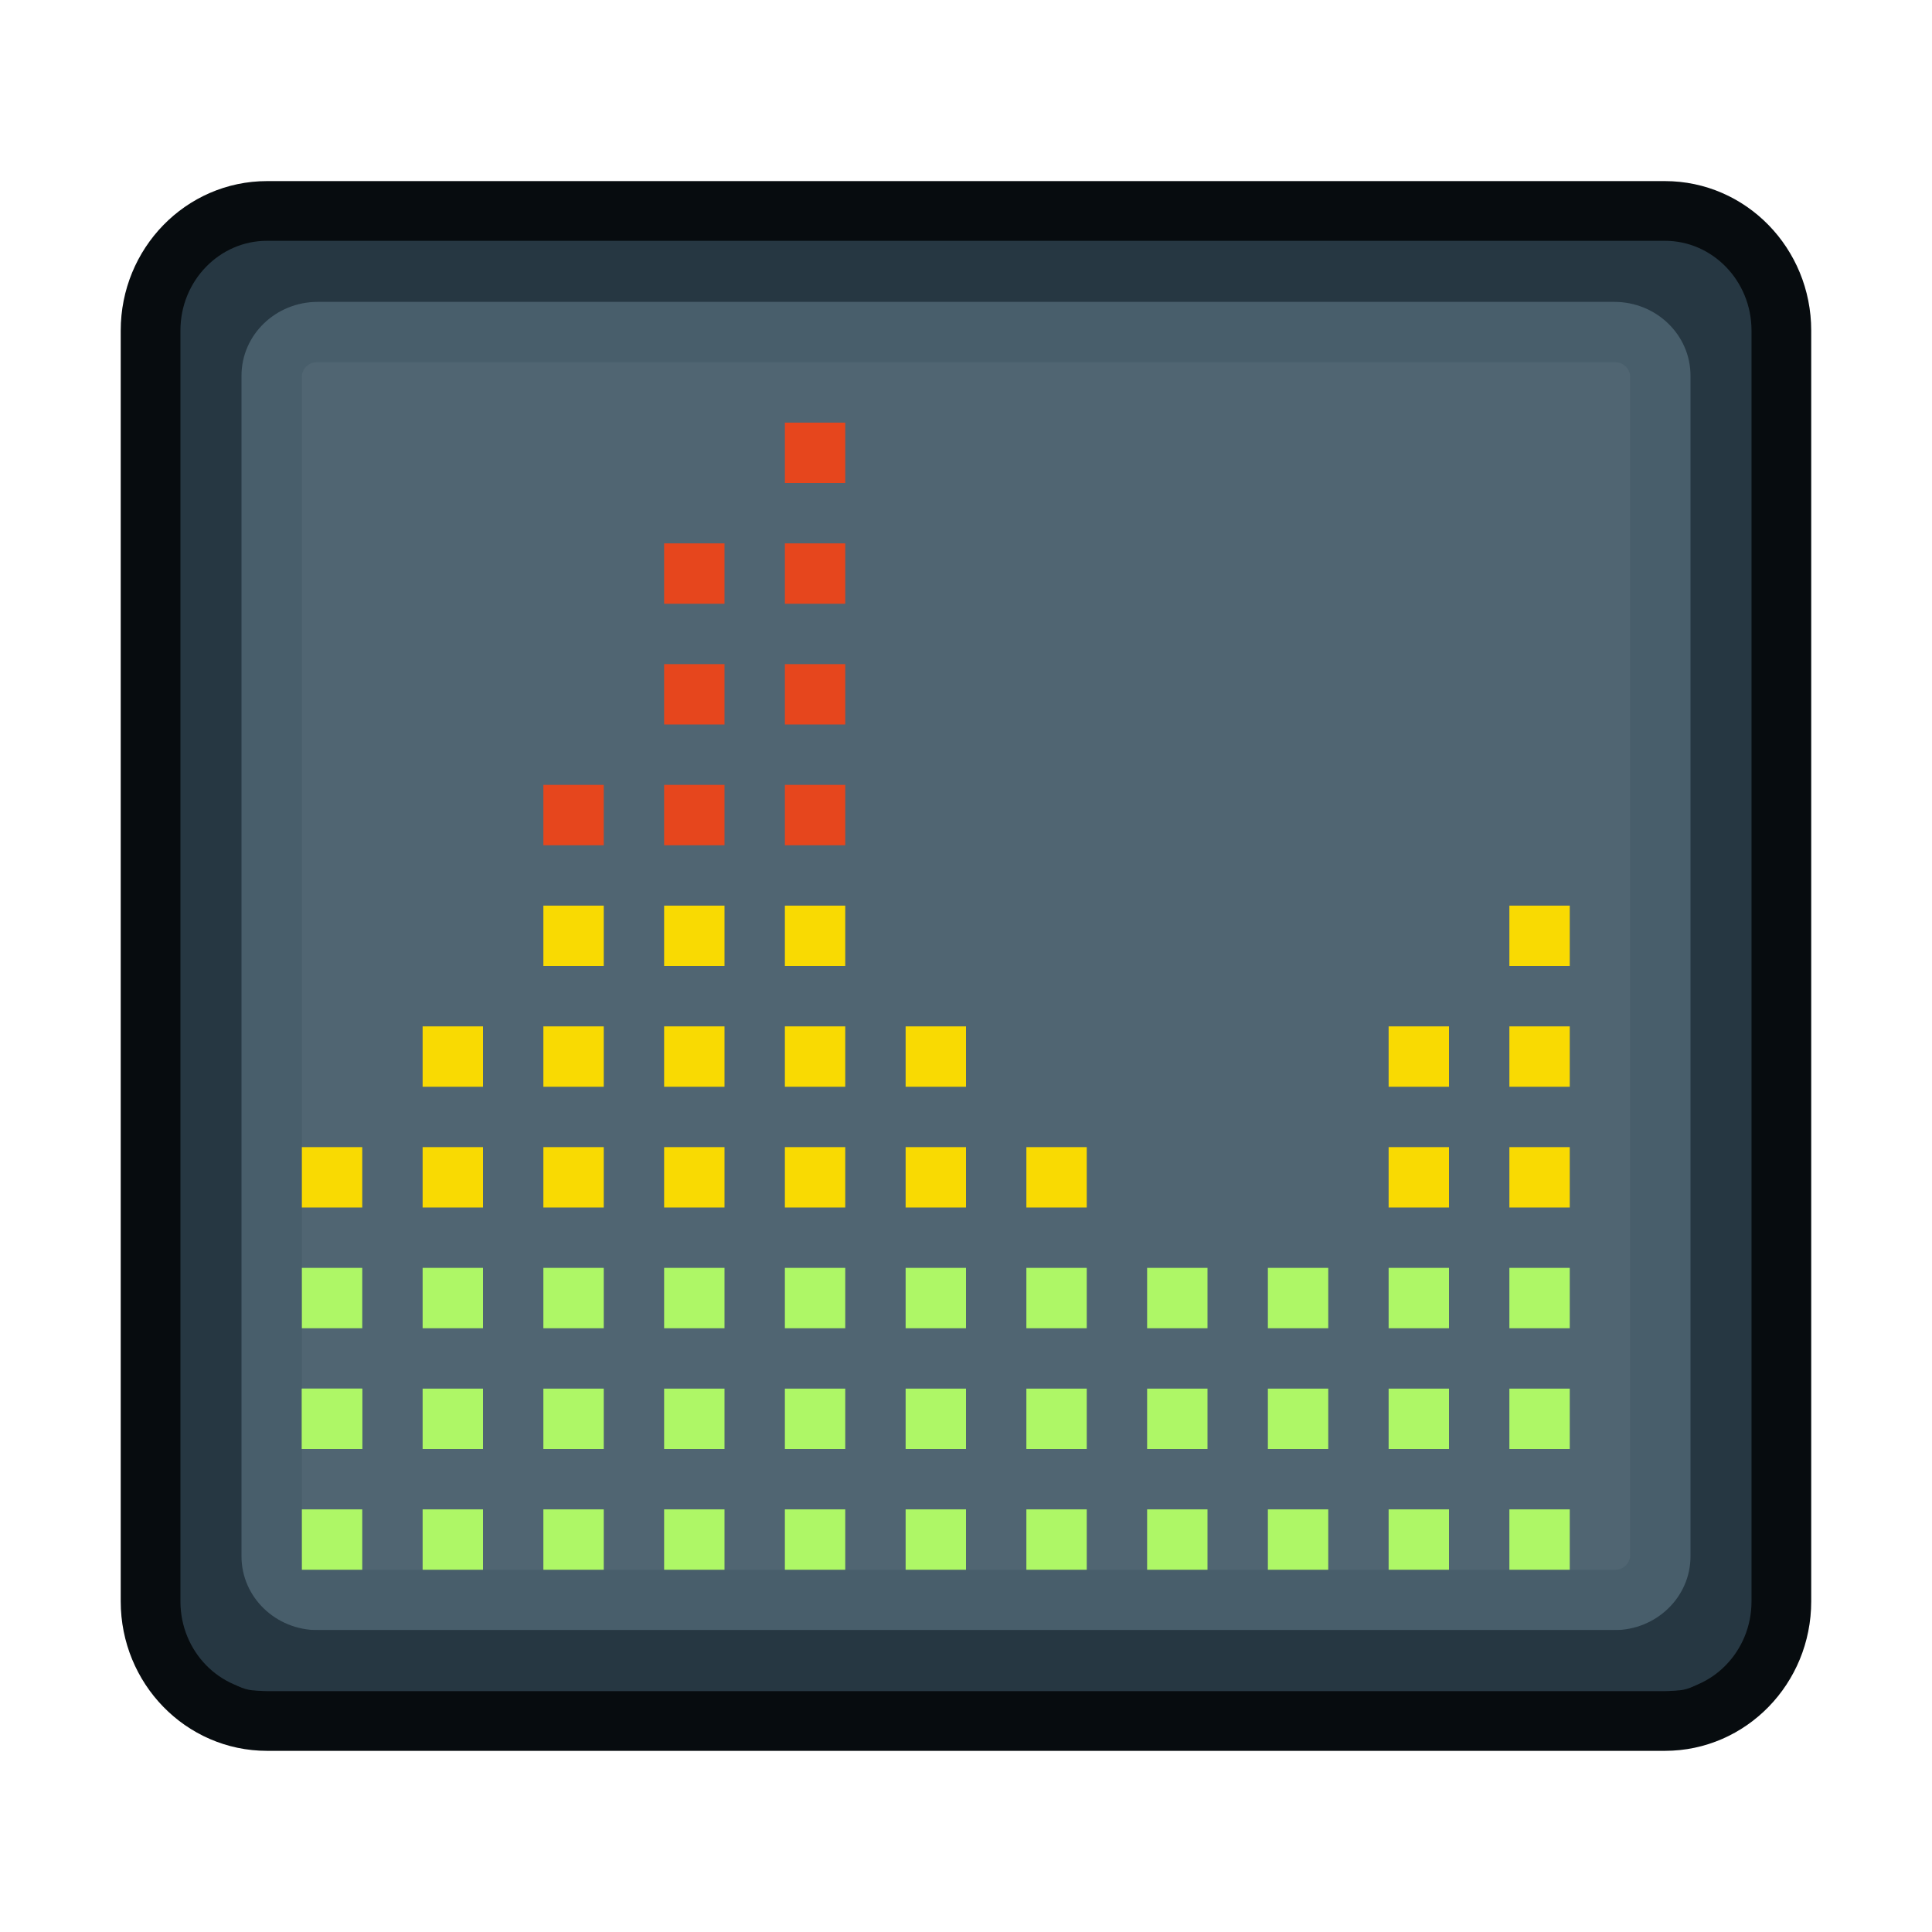
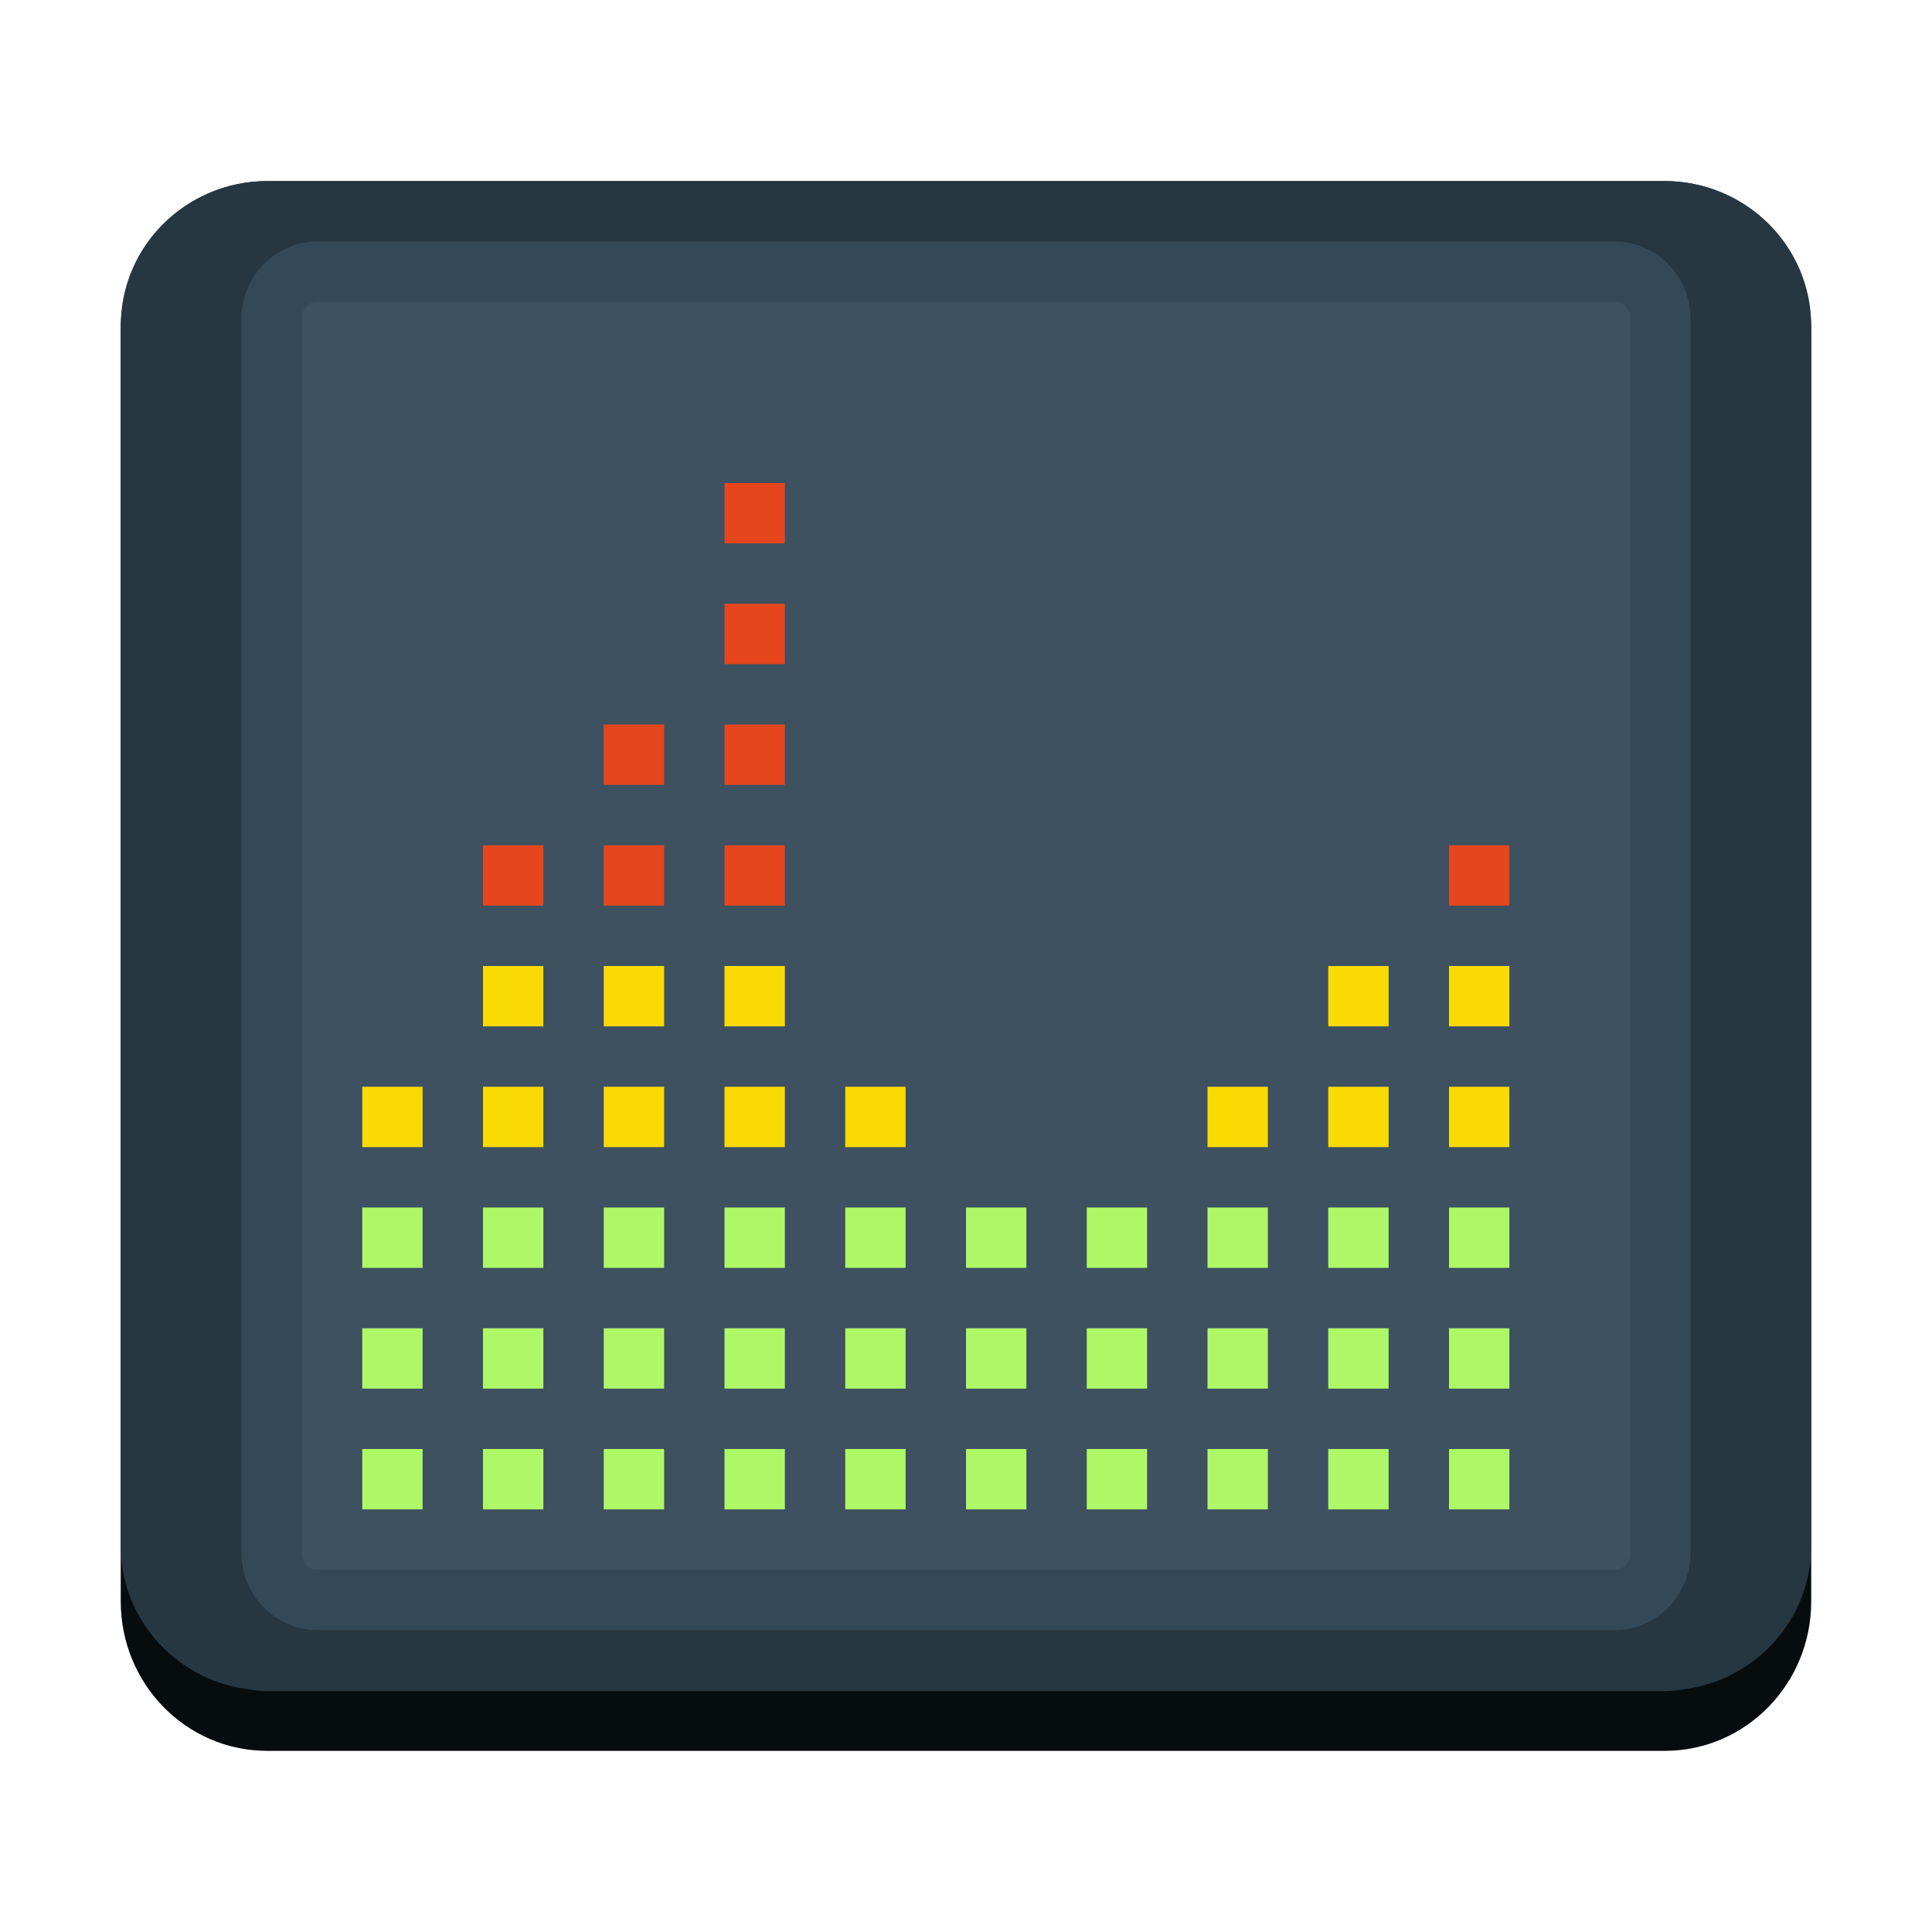
- <svg xmlns="http://www.w3.org/2000/svg" xmlns:ns2="http://www.openswatchbook.org/uri/2009/osb" xmlns:xlink="http://www.w3.org/1999/xlink" width="32" height="32" id="svg11300" version="1.0" style="display:inline;enable-background:new" viewBox="0 0 32 32">
+ <svg xmlns="http://www.w3.org/2000/svg" xmlns:ns1="http://www.openswatchbook.org/uri/2009/osb" width="32" height="32" id="svg11300" version="1.0" style="display:inline;enable-background:new" viewBox="0 0 32 32">
  <defs id="defs3">
-     <linearGradient id="linearGradient864">
-       <stop style="stop-color:#6acc0a;stop-opacity:1" offset="0" id="stop860" />
-       <stop style="stop-color:#aef766;stop-opacity:0.275" offset="1" id="stop862" />
-     </linearGradient>
-     <linearGradient id="linearGradient4587">
-       <stop id="stop4575" offset="0" style="stop-color:#d5d3cf;stop-opacity:1" />
-       <stop style="stop-color:#e4e1de;stop-opacity:1" offset="0.036" id="stop4577" />
-       <stop id="stop4579" offset="0.071" style="stop-color:#d5d3cf;stop-opacity:1" />
-       <stop style="stop-color:#d5d3cf;stop-opacity:1" offset="0.929" id="stop4581" />
-       <stop id="stop4583" offset="0.964" style="stop-color:#e4e1de;stop-opacity:1" />
-       <stop id="stop4585" offset="1" style="stop-color:#d2d8dc;stop-opacity:1" />
-     </linearGradient>
-     <linearGradient id="linearGradient4559">
-       <stop id="stop4555" offset="0" style="stop-color:#00aad7;stop-opacity:1" />
-       <stop id="stop4557" offset="1" style="stop-color:#00aad7;stop-opacity:0" />
-     </linearGradient>
-     <linearGradient id="linearGradient4594">
-       <stop style="stop-color:#6b96f9;stop-opacity:1" offset="0" id="stop4590" />
-       <stop style="stop-color:#6b96f9;stop-opacity:0" offset="1" id="stop4592" />
-     </linearGradient>
-     <linearGradient id="linearGradient1076">
-       <stop style="stop-color:#d5d3cf;stop-opacity:1" offset="0" id="stop1064" />
-       <stop id="stop1066" offset="0.036" style="stop-color:#e4e1de;stop-opacity:1" />
-       <stop style="stop-color:#d5d3cf;stop-opacity:1" offset="0.071" id="stop1068" />
-       <stop id="stop1070" offset="0.929" style="stop-color:#d5d3cf;stop-opacity:1" />
-       <stop style="stop-color:#e4e1de;stop-opacity:1" offset="0.964" id="stop1072" />
-       <stop style="stop-color:#d5d3cf;stop-opacity:1" offset="1" id="stop1074" />
-     </linearGradient>
-     <linearGradient xlink:href="#linearGradient1076" id="linearGradient1444-2-3-2" gradientUnits="userSpaceOnUse" gradientTransform="matrix(0.25,0,0,0.25,-22,109.009)" x1="120" y1="619.964" x2="568" y2="619.964" />
-     <linearGradient xlink:href="#linearGradient985" id="linearGradient1106-8" x1="335.868" y1="33.559" x2="112.132" y2="33.559" gradientUnits="userSpaceOnUse" gradientTransform="matrix(0.25,0,0,0.25,-12,225)" />
-     <linearGradient id="linearGradient985">
-       <stop id="stop981" offset="0" style="stop-color:#f9f06b;stop-opacity:1" />
-       <stop id="stop983" offset="1" style="stop-color:#f9f06b;stop-opacity:0" />
-     </linearGradient>
-     <radialGradient xlink:href="#linearGradient1020" id="radialGradient1030" cx="64.846" cy="194.19" fx="64.846" fy="194.19" r="44" gradientTransform="matrix(-4.727273,1.1058296e-6,-3.0301491e-7,-1.227273,250.5455,-21.6754)" gradientUnits="userSpaceOnUse" />
-     <linearGradient id="linearGradient1020" ns2:paint="gradient">
+     <linearGradient id="linearGradient1020" ns1:paint="gradient">
      <stop style="stop-color:#ffffff;stop-opacity:1;" offset="0" id="stop1016" />
      <stop style="stop-color:#ffffff;stop-opacity:0.094" offset="1" id="stop1018" />
    </linearGradient>
-     <linearGradient y2="619.964" x2="568" y1="619.964" x1="120" gradientTransform="matrix(0.25,0,0,0.25,-22.00001,-50.99097)" gradientUnits="userSpaceOnUse" id="linearGradient1444-2-3-3" xlink:href="#linearGradient4587" />
-     <radialGradient gradientUnits="userSpaceOnUse" gradientTransform="matrix(-4.136363,1.2532736e-6,-2.6513804e-7,-1.390909,325.2273,170.6345)" r="44" fy="194.19" fx="64" cy="194.19" cx="64" id="radialGradient1030-8" xlink:href="#linearGradient1020" />
-     <linearGradient gradientTransform="matrix(0.25,0,0,0.3653846,4,47)" gradientUnits="userSpaceOnUse" y2="33.559" x2="104" y1="33.559" x1="184" id="linearGradient1106-2" xlink:href="#linearGradient4559" />
-     <linearGradient gradientTransform="matrix(0.25,0,0,0.3653846,4.000001,47)" gradientUnits="userSpaceOnUse" y2="33.559" x2="104" y1="33.559" x1="184" id="linearGradient1106-2-3" xlink:href="#linearGradient4594" />
-     <linearGradient gradientTransform="matrix(0.25,0,0,0.3653846,4.000001,47)" gradientUnits="userSpaceOnUse" y2="33.559" x2="104" y1="33.559" x1="184" id="linearGradient1106-2-35" xlink:href="#linearGradient4594" />
-     <linearGradient gradientTransform="matrix(0.25,0,0,0.3653846,55,59)" gradientUnits="userSpaceOnUse" y2="33.559" x2="104" y1="33.559" x1="184" id="linearGradient1106-2-36" xlink:href="#linearGradient4594" />
-     <linearGradient gradientTransform="matrix(0.06901461,0,0,0.0879616,-0.195028,12.08775)" gradientUnits="userSpaceOnUse" y2="33.559" x2="104" y1="33.559" x1="184" id="linearGradient1106-2-6" xlink:href="#linearGradient864" />
  </defs>
-   <rect style="display:inline;opacity:1;vector-effect:none;fill:#263742;fill-opacity:1;stroke:#070c0f;stroke-width:0.989;stroke-linecap:butt;stroke-linejoin:miter;stroke-miterlimit:4;stroke-dasharray:none;stroke-dashoffset:0;stroke-opacity:1;marker:none;marker-start:none;marker-mid:none;marker-end:none;paint-order:normal;enable-background:new" id="rect929-36-9-9" width="27.011" height="25.011" x="2.494" y="3.494" ry="1.981" rx="1.929" />
-   <rect style="display:inline;opacity:1;vector-effect:none;fill:#485e6b;fill-opacity:1;stroke:none;stroke-width:0.005px;stroke-linecap:butt;stroke-linejoin:miter;stroke-miterlimit:4;stroke-dasharray:none;stroke-dashoffset:0;stroke-opacity:1;marker:none;marker-start:none;marker-mid:none;marker-end:none;paint-order:normal;enable-background:new" id="rect946-0-7-4" width="24" height="22" x="4" y="5" ry="1.222" rx="1.263" />
-   <path style="display:inline;opacity:1;vector-effect:none;fill:#263742;fill-opacity:1;stroke:none;stroke-width:0.004px;stroke-linecap:butt;stroke-linejoin:miter;stroke-miterlimit:4;stroke-dasharray:none;stroke-dashoffset:0;stroke-opacity:1;marker:none;marker-start:none;marker-mid:none;marker-end:none;paint-order:normal;enable-background:new" d="m 3,25 v 1 c 0,1 0.619,2 1.238,2 H 27.762 C 28.391,28 29,26.979 29,26 v -1 c 0,1 -0.619,2 -1.238,2 H 4.238 C 3.619,27 3,26 3,25 Z" id="rect929-3-6-3-9" />
-   <rect y="-26" x="-27" height="20" width="22" id="rect968-2" style="display:inline;opacity:0.05;vector-effect:none;fill:#f1f3f5;fill-opacity:1;stroke:none;stroke-width:0.005px;stroke-linecap:butt;stroke-linejoin:miter;stroke-miterlimit:4;stroke-dasharray:none;stroke-dashoffset:0;stroke-opacity:1;marker:none;marker-start:none;marker-mid:none;marker-end:none;paint-order:normal;enable-background:new" transform="scale(-1)" ry="0.244" />
+   <rect rx="1.929" ry="1.981" y="3.494" x="2.494" height="25.011" width="27.011" id="rect4637" style="display:inline;opacity:1;vector-effect:none;fill:#263742;fill-opacity:1;stroke:#070c0f;stroke-width:0.989;stroke-linecap:butt;stroke-linejoin:miter;stroke-miterlimit:4;stroke-dasharray:none;stroke-dashoffset:0;stroke-opacity:1;marker:none;marker-start:none;marker-mid:none;marker-end:none;paint-order:normal;enable-background:new" />
+   <rect style="display:inline;opacity:1;vector-effect:none;fill:#263742;fill-opacity:1;stroke:#263742;stroke-width:0.989;stroke-linecap:butt;stroke-linejoin:miter;stroke-miterlimit:4;stroke-dasharray:none;stroke-dashoffset:0;stroke-opacity:1;marker:none;marker-start:none;marker-mid:none;marker-end:none;paint-order:normal;enable-background:new" id="rect929-36-9-9" width="27.011" height="24.011" x="2.494" y="3.494" ry="1.902" rx="1.929" />
+   <rect style="display:inline;opacity:1;vector-effect:none;fill:#344958;fill-opacity:1;stroke:none;stroke-width:0.005px;stroke-linecap:butt;stroke-linejoin:miter;stroke-miterlimit:4;stroke-dasharray:none;stroke-dashoffset:0;stroke-opacity:1;marker:none;marker-start:none;marker-mid:none;marker-end:none;paint-order:normal;enable-background:new" id="rect946-0-7-4" width="24" height="23" x="4" y="4" ry="1.278" rx="1.263" />
+   <rect y="-26" x="-27" height="21" width="22" id="rect968-2" style="display:inline;opacity:0.05;vector-effect:none;fill:#f1f3f5;fill-opacity:1;stroke:none;stroke-width:0.005px;stroke-linecap:butt;stroke-linejoin:miter;stroke-miterlimit:4;stroke-dasharray:none;stroke-dashoffset:0;stroke-opacity:1;marker:none;marker-start:none;marker-mid:none;marker-end:none;paint-order:normal;enable-background:new" transform="scale(-1)" ry="0.256" />
  <g transform="translate(0,-266)" id="g1063" style="display:inline" />
-   <path style="fill:#aef766;fill-rule:evenodd;stroke:none;stroke-width:1px;stroke-linecap:butt;stroke-linejoin:miter;stroke-opacity:1;fill-opacity:1" d="m 5,23 h 1 v 1 H 5 Z" id="path860" />
-   <path id="path862" d="m 5,23 h 1 v 1 H 5 Z" style="fill:#aef766;fill-rule:evenodd;stroke:none;stroke-width:1px;stroke-linecap:butt;stroke-linejoin:miter;stroke-opacity:1;fill-opacity:1" />
-   <path style="fill:#aef766;fill-opacity:1;fill-rule:evenodd;stroke:none;stroke-width:1px;stroke-linecap:butt;stroke-linejoin:miter;stroke-opacity:1" d="m 7,23 h 1 v 1 H 7 Z" id="path864" />
-   <path id="path866" d="m 7,25 h 1 v 1 H 7 Z" style="fill:#aef766;fill-opacity:1;fill-rule:evenodd;stroke:none;stroke-width:1px;stroke-linecap:butt;stroke-linejoin:miter;stroke-opacity:1" />
-   <path style="fill:#aef766;fill-opacity:1;fill-rule:evenodd;stroke:none;stroke-width:1px;stroke-linecap:butt;stroke-linejoin:miter;stroke-opacity:1" d="m 5,25 h 1 v 1 H 5 Z" id="path868" />
-   <path id="path870" d="m 9,25 h 1 v 1 H 9 Z" style="fill:#aef766;fill-opacity:1;fill-rule:evenodd;stroke:none;stroke-width:1px;stroke-linecap:butt;stroke-linejoin:miter;stroke-opacity:1" />
-   <path style="fill:#aef766;fill-opacity:1;fill-rule:evenodd;stroke:none;stroke-width:1px;stroke-linecap:butt;stroke-linejoin:miter;stroke-opacity:1" d="m 9,23 h 1 v 1 H 9 Z" id="path872" />
-   <path id="path874" d="m 9,21 h 1 v 1 H 9 Z" style="fill:#aef766;fill-opacity:1;fill-rule:evenodd;stroke:none;stroke-width:1px;stroke-linecap:butt;stroke-linejoin:miter;stroke-opacity:1" />
-   <path style="fill:#f9da02;fill-opacity:1;fill-rule:evenodd;stroke:none;stroke-width:1px;stroke-linecap:butt;stroke-linejoin:miter;stroke-opacity:1" d="m 9,19 h 1 v 1 H 9 Z" id="path876" />
-   <path id="path878" d="m 7,19 h 1 v 1 H 7 Z" style="fill:#f9da02;fill-opacity:1;fill-rule:evenodd;stroke:none;stroke-width:1px;stroke-linecap:butt;stroke-linejoin:miter;stroke-opacity:1" />
-   <path style="fill:#f9da02;fill-opacity:1;fill-rule:evenodd;stroke:none;stroke-width:1px;stroke-linecap:butt;stroke-linejoin:miter;stroke-opacity:1" d="m 5,19 h 1 v 1 H 5 Z" id="path880" />
-   <path id="path882" d="m 5,21 h 1 v 1 H 5 Z" style="fill:#aef766;fill-opacity:1;fill-rule:evenodd;stroke:none;stroke-width:1px;stroke-linecap:butt;stroke-linejoin:miter;stroke-opacity:1" />
-   <path style="fill:#aef766;fill-opacity:1;fill-rule:evenodd;stroke:none;stroke-width:1px;stroke-linecap:butt;stroke-linejoin:miter;stroke-opacity:1" d="m 7,21 h 1 v 1 H 7 Z" id="path884" />
-   <path id="path886" d="m 11,21 h 1 v 1 h -1 z" style="fill:#aef766;fill-opacity:1;fill-rule:evenodd;stroke:none;stroke-width:1px;stroke-linecap:butt;stroke-linejoin:miter;stroke-opacity:1" />
-   <path style="fill:#aef766;fill-opacity:1;fill-rule:evenodd;stroke:none;stroke-width:1px;stroke-linecap:butt;stroke-linejoin:miter;stroke-opacity:1" d="m 11,23 h 1 v 1 h -1 z" id="path888" />
-   <path id="path890" d="m 11,25 h 1 v 1 h -1 z" style="fill:#aef766;fill-opacity:1;fill-rule:evenodd;stroke:none;stroke-width:1px;stroke-linecap:butt;stroke-linejoin:miter;stroke-opacity:1" />
-   <path style="fill:#aef766;fill-opacity:1;fill-rule:evenodd;stroke:none;stroke-width:1px;stroke-linecap:butt;stroke-linejoin:miter;stroke-opacity:1" d="m 13,25 h 1 v 1 h -1 z" id="path892" />
-   <path id="path894" d="m 13,23 h 1 v 1 h -1 z" style="fill:#aef766;fill-opacity:1;fill-rule:evenodd;stroke:none;stroke-width:1px;stroke-linecap:butt;stroke-linejoin:miter;stroke-opacity:1" />
-   <path style="fill:#f9da02;fill-opacity:1;fill-rule:evenodd;stroke:none;stroke-width:1px;stroke-linecap:butt;stroke-linejoin:miter;stroke-opacity:1" d="m 7,17 h 1 v 1 H 7 Z" id="path896" />
-   <path id="path898" d="m 9,17 h 1 v 1 H 9 Z" style="fill:#f9da02;fill-opacity:1;fill-rule:evenodd;stroke:none;stroke-width:1px;stroke-linecap:butt;stroke-linejoin:miter;stroke-opacity:1" />
-   <path style="fill:#f9da02;fill-opacity:1;fill-rule:evenodd;stroke:none;stroke-width:1px;stroke-linecap:butt;stroke-linejoin:miter;stroke-opacity:1" d="m 9,15 h 1 v 1 H 9 Z" id="path900" />
-   <path id="path902" d="m 9,13 h 1 v 1 H 9 Z" style="fill:#e6461d;fill-opacity:1;fill-rule:evenodd;stroke:none;stroke-width:1px;stroke-linecap:butt;stroke-linejoin:miter;stroke-opacity:1" />
-   <path style="fill:#e6461d;fill-opacity:1;fill-rule:evenodd;stroke:none;stroke-width:1px;stroke-linecap:butt;stroke-linejoin:miter;stroke-opacity:1" d="m 11,9 h 1 v 1 h -1 z" id="path904" />
-   <path id="path906" d="m 11,11 h 1 v 1 h -1 z" style="fill:#e6461d;fill-opacity:1;fill-rule:evenodd;stroke:none;stroke-width:1px;stroke-linecap:butt;stroke-linejoin:miter;stroke-opacity:1" />
-   <path style="fill:#e6461d;fill-opacity:1;fill-rule:evenodd;stroke:none;stroke-width:1px;stroke-linecap:butt;stroke-linejoin:miter;stroke-opacity:1" d="m 11,13 h 1 v 1 h -1 z" id="path908" />
-   <path id="path910" d="m 11,15 h 1 v 1 h -1 z" style="fill:#f9da02;fill-opacity:1;fill-rule:evenodd;stroke:none;stroke-width:1px;stroke-linecap:butt;stroke-linejoin:miter;stroke-opacity:1" />
-   <path style="fill:#f9da02;fill-opacity:1;fill-rule:evenodd;stroke:none;stroke-width:1px;stroke-linecap:butt;stroke-linejoin:miter;stroke-opacity:1" d="m 11,17 h 1 v 1 h -1 z" id="path912" />
-   <path id="path914" d="m 11,19 h 1 v 1 h -1 z" style="fill:#f9da02;fill-opacity:1;fill-rule:evenodd;stroke:none;stroke-width:1px;stroke-linecap:butt;stroke-linejoin:miter;stroke-opacity:1" />
-   <path style="fill:#f9da02;fill-opacity:1;fill-rule:evenodd;stroke:none;stroke-width:1px;stroke-linecap:butt;stroke-linejoin:miter;stroke-opacity:1" d="m 13,19 h 1 v 1 h -1 z" id="path916" />
-   <path id="path918" d="m 13,21 h 1 v 1 h -1 z" style="fill:#aef766;fill-opacity:1;fill-rule:evenodd;stroke:none;stroke-width:1px;stroke-linecap:butt;stroke-linejoin:miter;stroke-opacity:1" />
-   <path style="fill:#aef766;fill-opacity:1;fill-rule:evenodd;stroke:none;stroke-width:1px;stroke-linecap:butt;stroke-linejoin:miter;stroke-opacity:1" d="m 15,21 h 1 v 1 h -1 z" id="path920" />
-   <path id="path922" d="m 17,21 h 1 v 1 h -1 z" style="fill:#aef766;fill-opacity:1;fill-rule:evenodd;stroke:none;stroke-width:1px;stroke-linecap:butt;stroke-linejoin:miter;stroke-opacity:1" />
-   <path style="fill:#aef766;fill-opacity:1;fill-rule:evenodd;stroke:none;stroke-width:1px;stroke-linecap:butt;stroke-linejoin:miter;stroke-opacity:1" d="m 19,21 h 1 v 1 h -1 z" id="path924" />
-   <path id="path926" d="m 21,21 h 1 v 1 h -1 z" style="fill:#aef766;fill-opacity:1;fill-rule:evenodd;stroke:none;stroke-width:1px;stroke-linecap:butt;stroke-linejoin:miter;stroke-opacity:1" />
-   <path style="fill:#aef766;fill-opacity:1;fill-rule:evenodd;stroke:none;stroke-width:1px;stroke-linecap:butt;stroke-linejoin:miter;stroke-opacity:1" d="m 23,21 h 1 v 1 h -1 z" id="path928" />
-   <path id="path930" d="m 25,21 h 1 v 1 h -1 z" style="fill:#aef766;fill-opacity:1;fill-rule:evenodd;stroke:none;stroke-width:1px;stroke-linecap:butt;stroke-linejoin:miter;stroke-opacity:1" />
-   <path style="fill:#f9da02;fill-opacity:1;fill-rule:evenodd;stroke:none;stroke-width:1px;stroke-linecap:butt;stroke-linejoin:miter;stroke-opacity:1" d="m 25,19 h 1 v 1 h -1 z" id="path932" />
-   <path id="path934" d="m 25,17 h 1 v 1 h -1 z" style="fill:#f9da02;fill-opacity:1;fill-rule:evenodd;stroke:none;stroke-width:1px;stroke-linecap:butt;stroke-linejoin:miter;stroke-opacity:1" />
-   <path style="fill:#aef766;fill-opacity:1;fill-rule:evenodd;stroke:none;stroke-width:1px;stroke-linecap:butt;stroke-linejoin:miter;stroke-opacity:1" d="m 15,25 h 1 v 1 h -1 z" id="path936" />
-   <path id="path938" d="m 17,25 h 1 v 1 h -1 z" style="fill:#aef766;fill-opacity:1;fill-rule:evenodd;stroke:none;stroke-width:1px;stroke-linecap:butt;stroke-linejoin:miter;stroke-opacity:1" />
-   <path style="fill:#aef766;fill-opacity:1;fill-rule:evenodd;stroke:none;stroke-width:1px;stroke-linecap:butt;stroke-linejoin:miter;stroke-opacity:1" d="m 19,25 h 1 v 1 h -1 z" id="path940" />
-   <path id="path942" d="m 21,25 h 1 v 1 h -1 z" style="fill:#aef766;fill-opacity:1;fill-rule:evenodd;stroke:none;stroke-width:1px;stroke-linecap:butt;stroke-linejoin:miter;stroke-opacity:1" />
-   <path style="fill:#aef766;fill-opacity:1;fill-rule:evenodd;stroke:none;stroke-width:1px;stroke-linecap:butt;stroke-linejoin:miter;stroke-opacity:1" d="m 23,25 h 1 v 1 h -1 z" id="path944" />
-   <path id="path946" d="m 25,25 h 1 v 1 h -1 z" style="fill:#aef766;fill-opacity:1;fill-rule:evenodd;stroke:none;stroke-width:1px;stroke-linecap:butt;stroke-linejoin:miter;stroke-opacity:1" />
-   <path style="fill:#aef766;fill-opacity:1;fill-rule:evenodd;stroke:none;stroke-width:1px;stroke-linecap:butt;stroke-linejoin:miter;stroke-opacity:1" d="m 25,23 h 1 v 1 h -1 z" id="path948" />
-   <path id="path950" d="m 23,23 h 1 v 1 h -1 z" style="fill:#aef766;fill-opacity:1;fill-rule:evenodd;stroke:none;stroke-width:1px;stroke-linecap:butt;stroke-linejoin:miter;stroke-opacity:1" />
-   <path style="fill:#aef766;fill-opacity:1;fill-rule:evenodd;stroke:none;stroke-width:1px;stroke-linecap:butt;stroke-linejoin:miter;stroke-opacity:1" d="m 21,23 h 1 v 1 h -1 z" id="path952" />
-   <path id="path954" d="m 19,23 h 1 v 1 h -1 z" style="fill:#aef766;fill-opacity:1;fill-rule:evenodd;stroke:none;stroke-width:1px;stroke-linecap:butt;stroke-linejoin:miter;stroke-opacity:1" />
-   <path style="fill:#aef766;fill-opacity:1;fill-rule:evenodd;stroke:none;stroke-width:1px;stroke-linecap:butt;stroke-linejoin:miter;stroke-opacity:1" d="m 17,23 h 1 v 1 h -1 z" id="path956" />
-   <path id="path958" d="m 15,23 h 1 v 1 h -1 z" style="fill:#aef766;fill-opacity:1;fill-rule:evenodd;stroke:none;stroke-width:1px;stroke-linecap:butt;stroke-linejoin:miter;stroke-opacity:1" />
-   <path style="fill:#f9da02;fill-opacity:1;fill-rule:evenodd;stroke:none;stroke-width:1px;stroke-linecap:butt;stroke-linejoin:miter;stroke-opacity:1" d="m 25,15 h 1 v 1 h -1 z" id="path960" />
-   <path id="path962" d="m 23,17 h 1 v 1 h -1 z" style="fill:#f9da02;fill-opacity:1;fill-rule:evenodd;stroke:none;stroke-width:1px;stroke-linecap:butt;stroke-linejoin:miter;stroke-opacity:1" />
-   <path style="fill:#f9da02;fill-opacity:1;fill-rule:evenodd;stroke:none;stroke-width:1px;stroke-linecap:butt;stroke-linejoin:miter;stroke-opacity:1" d="m 23,19 h 1 v 1 h -1 z" id="path964" />
-   <path id="path966" d="m 13,7 h 1 v 1 h -1 z" style="fill:#e6461d;fill-opacity:1;fill-rule:evenodd;stroke:none;stroke-width:1px;stroke-linecap:butt;stroke-linejoin:miter;stroke-opacity:1" />
-   <path style="fill:#e6461d;fill-opacity:1;fill-rule:evenodd;stroke:none;stroke-width:1px;stroke-linecap:butt;stroke-linejoin:miter;stroke-opacity:1" d="m 13,9 h 1 v 1 h -1 z" id="path968" />
-   <path id="path970" d="m 13,11 h 1 v 1 h -1 z" style="fill:#e6461d;fill-opacity:1;fill-rule:evenodd;stroke:none;stroke-width:1px;stroke-linecap:butt;stroke-linejoin:miter;stroke-opacity:1" />
-   <path style="fill:#e6461d;fill-opacity:1;fill-rule:evenodd;stroke:none;stroke-width:1px;stroke-linecap:butt;stroke-linejoin:miter;stroke-opacity:1" d="m 13,13 h 1 v 1 h -1 z" id="path972" />
-   <path id="path974" d="m 13,15 h 1 v 1 h -1 z" style="fill:#f9da02;fill-opacity:1;fill-rule:evenodd;stroke:none;stroke-width:1px;stroke-linecap:butt;stroke-linejoin:miter;stroke-opacity:1" />
-   <path style="fill:#f9da02;fill-opacity:1;fill-rule:evenodd;stroke:none;stroke-width:1px;stroke-linecap:butt;stroke-linejoin:miter;stroke-opacity:1" d="m 13,17 h 1 v 1 h -1 z" id="path976" />
-   <path id="path978" d="m 15,17 h 1 v 1 h -1 z" style="fill:#f9da02;fill-opacity:1;fill-rule:evenodd;stroke:none;stroke-width:1px;stroke-linecap:butt;stroke-linejoin:miter;stroke-opacity:1" />
-   <path style="fill:#f9da02;fill-opacity:1;fill-rule:evenodd;stroke:none;stroke-width:1px;stroke-linecap:butt;stroke-linejoin:miter;stroke-opacity:1" d="m 15,19 h 1 v 1 h -1 z" id="path980" />
-   <path id="path982" d="m 17,19 h 1 v 1 h -1 z" style="fill:#f9da02;fill-opacity:1;fill-rule:evenodd;stroke:none;stroke-width:1px;stroke-linecap:butt;stroke-linejoin:miter;stroke-opacity:1" />
+   <path style="fill:#aef766;fill-opacity:1;fill-rule:evenodd;stroke:none;stroke-width:1px;stroke-linecap:butt;stroke-linejoin:miter;stroke-opacity:1" d="m 6,22 h 1 v 1 H 6 Z" id="path864" />
+   <path id="path866" d="m 6,24 h 1 v 1 H 6 Z" style="fill:#aef766;fill-opacity:1;fill-rule:evenodd;stroke:none;stroke-width:1px;stroke-linecap:butt;stroke-linejoin:miter;stroke-opacity:1" />
+   <path id="path870" d="m 8,24 h 1 v 1 H 8 Z" style="fill:#aef766;fill-opacity:1;fill-rule:evenodd;stroke:none;stroke-width:1px;stroke-linecap:butt;stroke-linejoin:miter;stroke-opacity:1" />
+   <path style="fill:#aef766;fill-opacity:1;fill-rule:evenodd;stroke:none;stroke-width:1px;stroke-linecap:butt;stroke-linejoin:miter;stroke-opacity:1" d="m 8,22 h 1 v 1 H 8 Z" id="path872" />
+   <path id="path874" d="m 8,20 h 1 v 1 H 8 Z" style="fill:#aef766;fill-opacity:1;fill-rule:evenodd;stroke:none;stroke-width:1px;stroke-linecap:butt;stroke-linejoin:miter;stroke-opacity:1" />
+   <path style="fill:#aef766;fill-opacity:1;fill-rule:evenodd;stroke:none;stroke-width:1px;stroke-linecap:butt;stroke-linejoin:miter;stroke-opacity:1" d="m 6,20 h 1 v 1 H 6 Z" id="path884" />
+   <path id="path886" d="m 10,20 h 1 v 1 h -1 z" style="fill:#aef766;fill-opacity:1;fill-rule:evenodd;stroke:none;stroke-width:1px;stroke-linecap:butt;stroke-linejoin:miter;stroke-opacity:1" />
+   <path style="fill:#aef766;fill-opacity:1;fill-rule:evenodd;stroke:none;stroke-width:1px;stroke-linecap:butt;stroke-linejoin:miter;stroke-opacity:1" d="m 10,22 h 1 v 1 h -1 z" id="path888" />
+   <path id="path890" d="m 10,24 h 1 v 1 h -1 z" style="fill:#aef766;fill-opacity:1;fill-rule:evenodd;stroke:none;stroke-width:1px;stroke-linecap:butt;stroke-linejoin:miter;stroke-opacity:1" />
+   <path style="fill:#aef766;fill-opacity:1;fill-rule:evenodd;stroke:none;stroke-width:1px;stroke-linecap:butt;stroke-linejoin:miter;stroke-opacity:1" d="m 12,24 h 1 v 1 h -1 z" id="path892" />
+   <path id="path894" d="m 12,22 h 1 v 1 h -1 z" style="fill:#aef766;fill-opacity:1;fill-rule:evenodd;stroke:none;stroke-width:1px;stroke-linecap:butt;stroke-linejoin:miter;stroke-opacity:1" />
+   <path style="fill:#f9da02;fill-opacity:1;fill-rule:evenodd;stroke:none;stroke-width:1px;stroke-linecap:butt;stroke-linejoin:miter;stroke-opacity:1" d="m 6,18 h 1 v 1 H 6 Z" id="path896" />
+   <path id="path898" d="m 8,18 h 1 v 1 H 8 Z" style="fill:#f9da02;fill-opacity:1;fill-rule:evenodd;stroke:none;stroke-width:1px;stroke-linecap:butt;stroke-linejoin:miter;stroke-opacity:1" />
+   <path style="fill:#f9da02;fill-opacity:1;fill-rule:evenodd;stroke:none;stroke-width:1px;stroke-linecap:butt;stroke-linejoin:miter;stroke-opacity:1" d="m 8,16 h 1 v 1 H 8 Z" id="path900" />
+   <path id="path902" d="m 8,14 h 1 v 1 H 8 Z" style="fill:#e6461d;fill-opacity:1;fill-rule:evenodd;stroke:none;stroke-width:1px;stroke-linecap:butt;stroke-linejoin:miter;stroke-opacity:1" />
+   <path id="path906" d="m 10,12 h 1 v 1 h -1 z" style="fill:#e6461d;fill-opacity:1;fill-rule:evenodd;stroke:none;stroke-width:1px;stroke-linecap:butt;stroke-linejoin:miter;stroke-opacity:1" />
+   <path style="fill:#e6461d;fill-opacity:1;fill-rule:evenodd;stroke:none;stroke-width:1px;stroke-linecap:butt;stroke-linejoin:miter;stroke-opacity:1" d="m 10,14 h 1 v 1 h -1 z" id="path908" />
+   <path id="path910" d="m 10,16 h 1 v 1 h -1 z" style="fill:#f9da02;fill-opacity:1;fill-rule:evenodd;stroke:none;stroke-width:1px;stroke-linecap:butt;stroke-linejoin:miter;stroke-opacity:1" />
+   <path style="fill:#f9da02;fill-opacity:1;fill-rule:evenodd;stroke:none;stroke-width:1px;stroke-linecap:butt;stroke-linejoin:miter;stroke-opacity:1" d="m 10,18 h 1 v 1 h -1 z" id="path912" />
+   <path id="path918" d="m 12,20 h 1 v 1 h -1 z" style="fill:#aef766;fill-opacity:1;fill-rule:evenodd;stroke:none;stroke-width:1px;stroke-linecap:butt;stroke-linejoin:miter;stroke-opacity:1" />
+   <path style="fill:#aef766;fill-opacity:1;fill-rule:evenodd;stroke:none;stroke-width:1px;stroke-linecap:butt;stroke-linejoin:miter;stroke-opacity:1" d="m 14,20 h 1 v 1 h -1 z" id="path920" />
+   <path id="path922" d="m 16,20 h 1 v 1 h -1 z" style="fill:#aef766;fill-opacity:1;fill-rule:evenodd;stroke:none;stroke-width:1px;stroke-linecap:butt;stroke-linejoin:miter;stroke-opacity:1" />
+   <path style="fill:#aef766;fill-opacity:1;fill-rule:evenodd;stroke:none;stroke-width:1px;stroke-linecap:butt;stroke-linejoin:miter;stroke-opacity:1" d="m 18,20 h 1 v 1 h -1 z" id="path924" />
+   <path style="fill:#aef766;fill-opacity:1;fill-rule:evenodd;stroke:none;stroke-width:1px;stroke-linecap:butt;stroke-linejoin:miter;stroke-opacity:1" d="m 20,20 h 1 v 1 h -1 z" id="path928" />
+   <path id="path930" d="m 22,20 h 1 v 1 h -1 z" style="fill:#aef766;fill-opacity:1;fill-rule:evenodd;stroke:none;stroke-width:1px;stroke-linecap:butt;stroke-linejoin:miter;stroke-opacity:1" />
+   <path id="path934" d="m 22,18 h 1 v 1 h -1 z" style="fill:#f9da02;fill-opacity:1;fill-rule:evenodd;stroke:none;stroke-width:1px;stroke-linecap:butt;stroke-linejoin:miter;stroke-opacity:1" />
+   <path style="fill:#aef766;fill-opacity:1;fill-rule:evenodd;stroke:none;stroke-width:1px;stroke-linecap:butt;stroke-linejoin:miter;stroke-opacity:1" d="m 14,24 h 1 v 1 h -1 z" id="path936" />
+   <path id="path938" d="m 16,24 h 1 v 1 h -1 z" style="fill:#aef766;fill-opacity:1;fill-rule:evenodd;stroke:none;stroke-width:1px;stroke-linecap:butt;stroke-linejoin:miter;stroke-opacity:1" />
+   <path style="fill:#aef766;fill-opacity:1;fill-rule:evenodd;stroke:none;stroke-width:1px;stroke-linecap:butt;stroke-linejoin:miter;stroke-opacity:1" d="m 18,24 h 1 v 1 h -1 z" id="path940" />
+   <path style="fill:#aef766;fill-opacity:1;fill-rule:evenodd;stroke:none;stroke-width:1px;stroke-linecap:butt;stroke-linejoin:miter;stroke-opacity:1" d="m 20,24 h 1 v 1 h -1 z" id="path944" />
+   <path id="path946" d="m 22,24 h 1 v 1 h -1 z" style="fill:#aef766;fill-opacity:1;fill-rule:evenodd;stroke:none;stroke-width:1px;stroke-linecap:butt;stroke-linejoin:miter;stroke-opacity:1" />
+   <path style="fill:#aef766;fill-opacity:1;fill-rule:evenodd;stroke:none;stroke-width:1px;stroke-linecap:butt;stroke-linejoin:miter;stroke-opacity:1" d="m 22,22 h 1 v 1 h -1 z" id="path948" />
+   <path id="path950" d="m 20,22 h 1 v 1 h -1 z" style="fill:#aef766;fill-opacity:1;fill-rule:evenodd;stroke:none;stroke-width:1px;stroke-linecap:butt;stroke-linejoin:miter;stroke-opacity:1" />
+   <path id="path954" d="m 18,22 h 1 v 1 h -1 z" style="fill:#aef766;fill-opacity:1;fill-rule:evenodd;stroke:none;stroke-width:1px;stroke-linecap:butt;stroke-linejoin:miter;stroke-opacity:1" />
+   <path style="fill:#aef766;fill-opacity:1;fill-rule:evenodd;stroke:none;stroke-width:1px;stroke-linecap:butt;stroke-linejoin:miter;stroke-opacity:1" d="m 16,22 h 1 v 1 h -1 z" id="path956" />
+   <path id="path958" d="m 14,22 h 1 v 1 h -1 z" style="fill:#aef766;fill-opacity:1;fill-rule:evenodd;stroke:none;stroke-width:1px;stroke-linecap:butt;stroke-linejoin:miter;stroke-opacity:1" />
+   <path style="fill:#f9da02;fill-opacity:1;fill-rule:evenodd;stroke:none;stroke-width:1px;stroke-linecap:butt;stroke-linejoin:miter;stroke-opacity:1" d="m 22,16 h 1 v 1 h -1 z" id="path960" />
+   <path id="path962" d="m 20,18 h 1 v 1 h -1 z" style="fill:#f9da02;fill-opacity:1;fill-rule:evenodd;stroke:none;stroke-width:1px;stroke-linecap:butt;stroke-linejoin:miter;stroke-opacity:1" />
+   <path id="path966" d="m 12,8 h 1 v 1 h -1 z" style="fill:#e6461d;fill-opacity:1;fill-rule:evenodd;stroke:none;stroke-width:1px;stroke-linecap:butt;stroke-linejoin:miter;stroke-opacity:1" />
+   <path style="fill:#e6461d;fill-opacity:1;fill-rule:evenodd;stroke:none;stroke-width:1px;stroke-linecap:butt;stroke-linejoin:miter;stroke-opacity:1" d="m 12,10 h 1 v 1 h -1 z" id="path968" />
+   <path id="path970" d="m 12,12 h 1 v 1 h -1 z" style="fill:#e6461d;fill-opacity:1;fill-rule:evenodd;stroke:none;stroke-width:1px;stroke-linecap:butt;stroke-linejoin:miter;stroke-opacity:1" />
+   <path style="fill:#e6461d;fill-opacity:1;fill-rule:evenodd;stroke:none;stroke-width:1px;stroke-linecap:butt;stroke-linejoin:miter;stroke-opacity:1" d="m 12,14 h 1 v 1 h -1 z" id="path972" />
+   <path id="path974" d="m 12,16 h 1 v 1 h -1 z" style="fill:#f9da02;fill-opacity:1;fill-rule:evenodd;stroke:none;stroke-width:1px;stroke-linecap:butt;stroke-linejoin:miter;stroke-opacity:1" />
+   <path style="fill:#f9da02;fill-opacity:1;fill-rule:evenodd;stroke:none;stroke-width:1px;stroke-linecap:butt;stroke-linejoin:miter;stroke-opacity:1" d="m 12,18 h 1 v 1 h -1 z" id="path976" />
+   <path id="path978" d="m 14,18 h 1 v 1 h -1 z" style="fill:#f9da02;fill-opacity:1;fill-rule:evenodd;stroke:none;stroke-width:1px;stroke-linecap:butt;stroke-linejoin:miter;stroke-opacity:1" />
+   <path style="fill:#aef766;fill-opacity:1;fill-rule:evenodd;stroke:none;stroke-width:1px;stroke-linecap:butt;stroke-linejoin:miter;stroke-opacity:1" d="m 24,20 h 1 v 1 h -1 z" id="path4623" />
+   <path style="fill:#f9da02;fill-opacity:1;fill-rule:evenodd;stroke:none;stroke-width:1px;stroke-linecap:butt;stroke-linejoin:miter;stroke-opacity:1" d="m 24,18 h 1 v 1 h -1 z" id="path4627" />
+   <path style="fill:#aef766;fill-opacity:1;fill-rule:evenodd;stroke:none;stroke-width:1px;stroke-linecap:butt;stroke-linejoin:miter;stroke-opacity:1" d="m 24,24 h 1 v 1 h -1 z" id="path4629" />
+   <path id="path4631" d="m 24,22 h 1 v 1 h -1 z" style="fill:#aef766;fill-opacity:1;fill-rule:evenodd;stroke:none;stroke-width:1px;stroke-linecap:butt;stroke-linejoin:miter;stroke-opacity:1" />
+   <path id="path4633" d="m 24,16 h 1 v 1 h -1 z" style="fill:#f9da02;fill-opacity:1;fill-rule:evenodd;stroke:none;stroke-width:1px;stroke-linecap:butt;stroke-linejoin:miter;stroke-opacity:1" />
+   <path id="path4635" d="m 24,14 h 1 v 1 h -1 z" style="fill:#e6461d;fill-opacity:1;fill-rule:evenodd;stroke:none;stroke-width:1px;stroke-linecap:butt;stroke-linejoin:miter;stroke-opacity:1" />
</svg>
